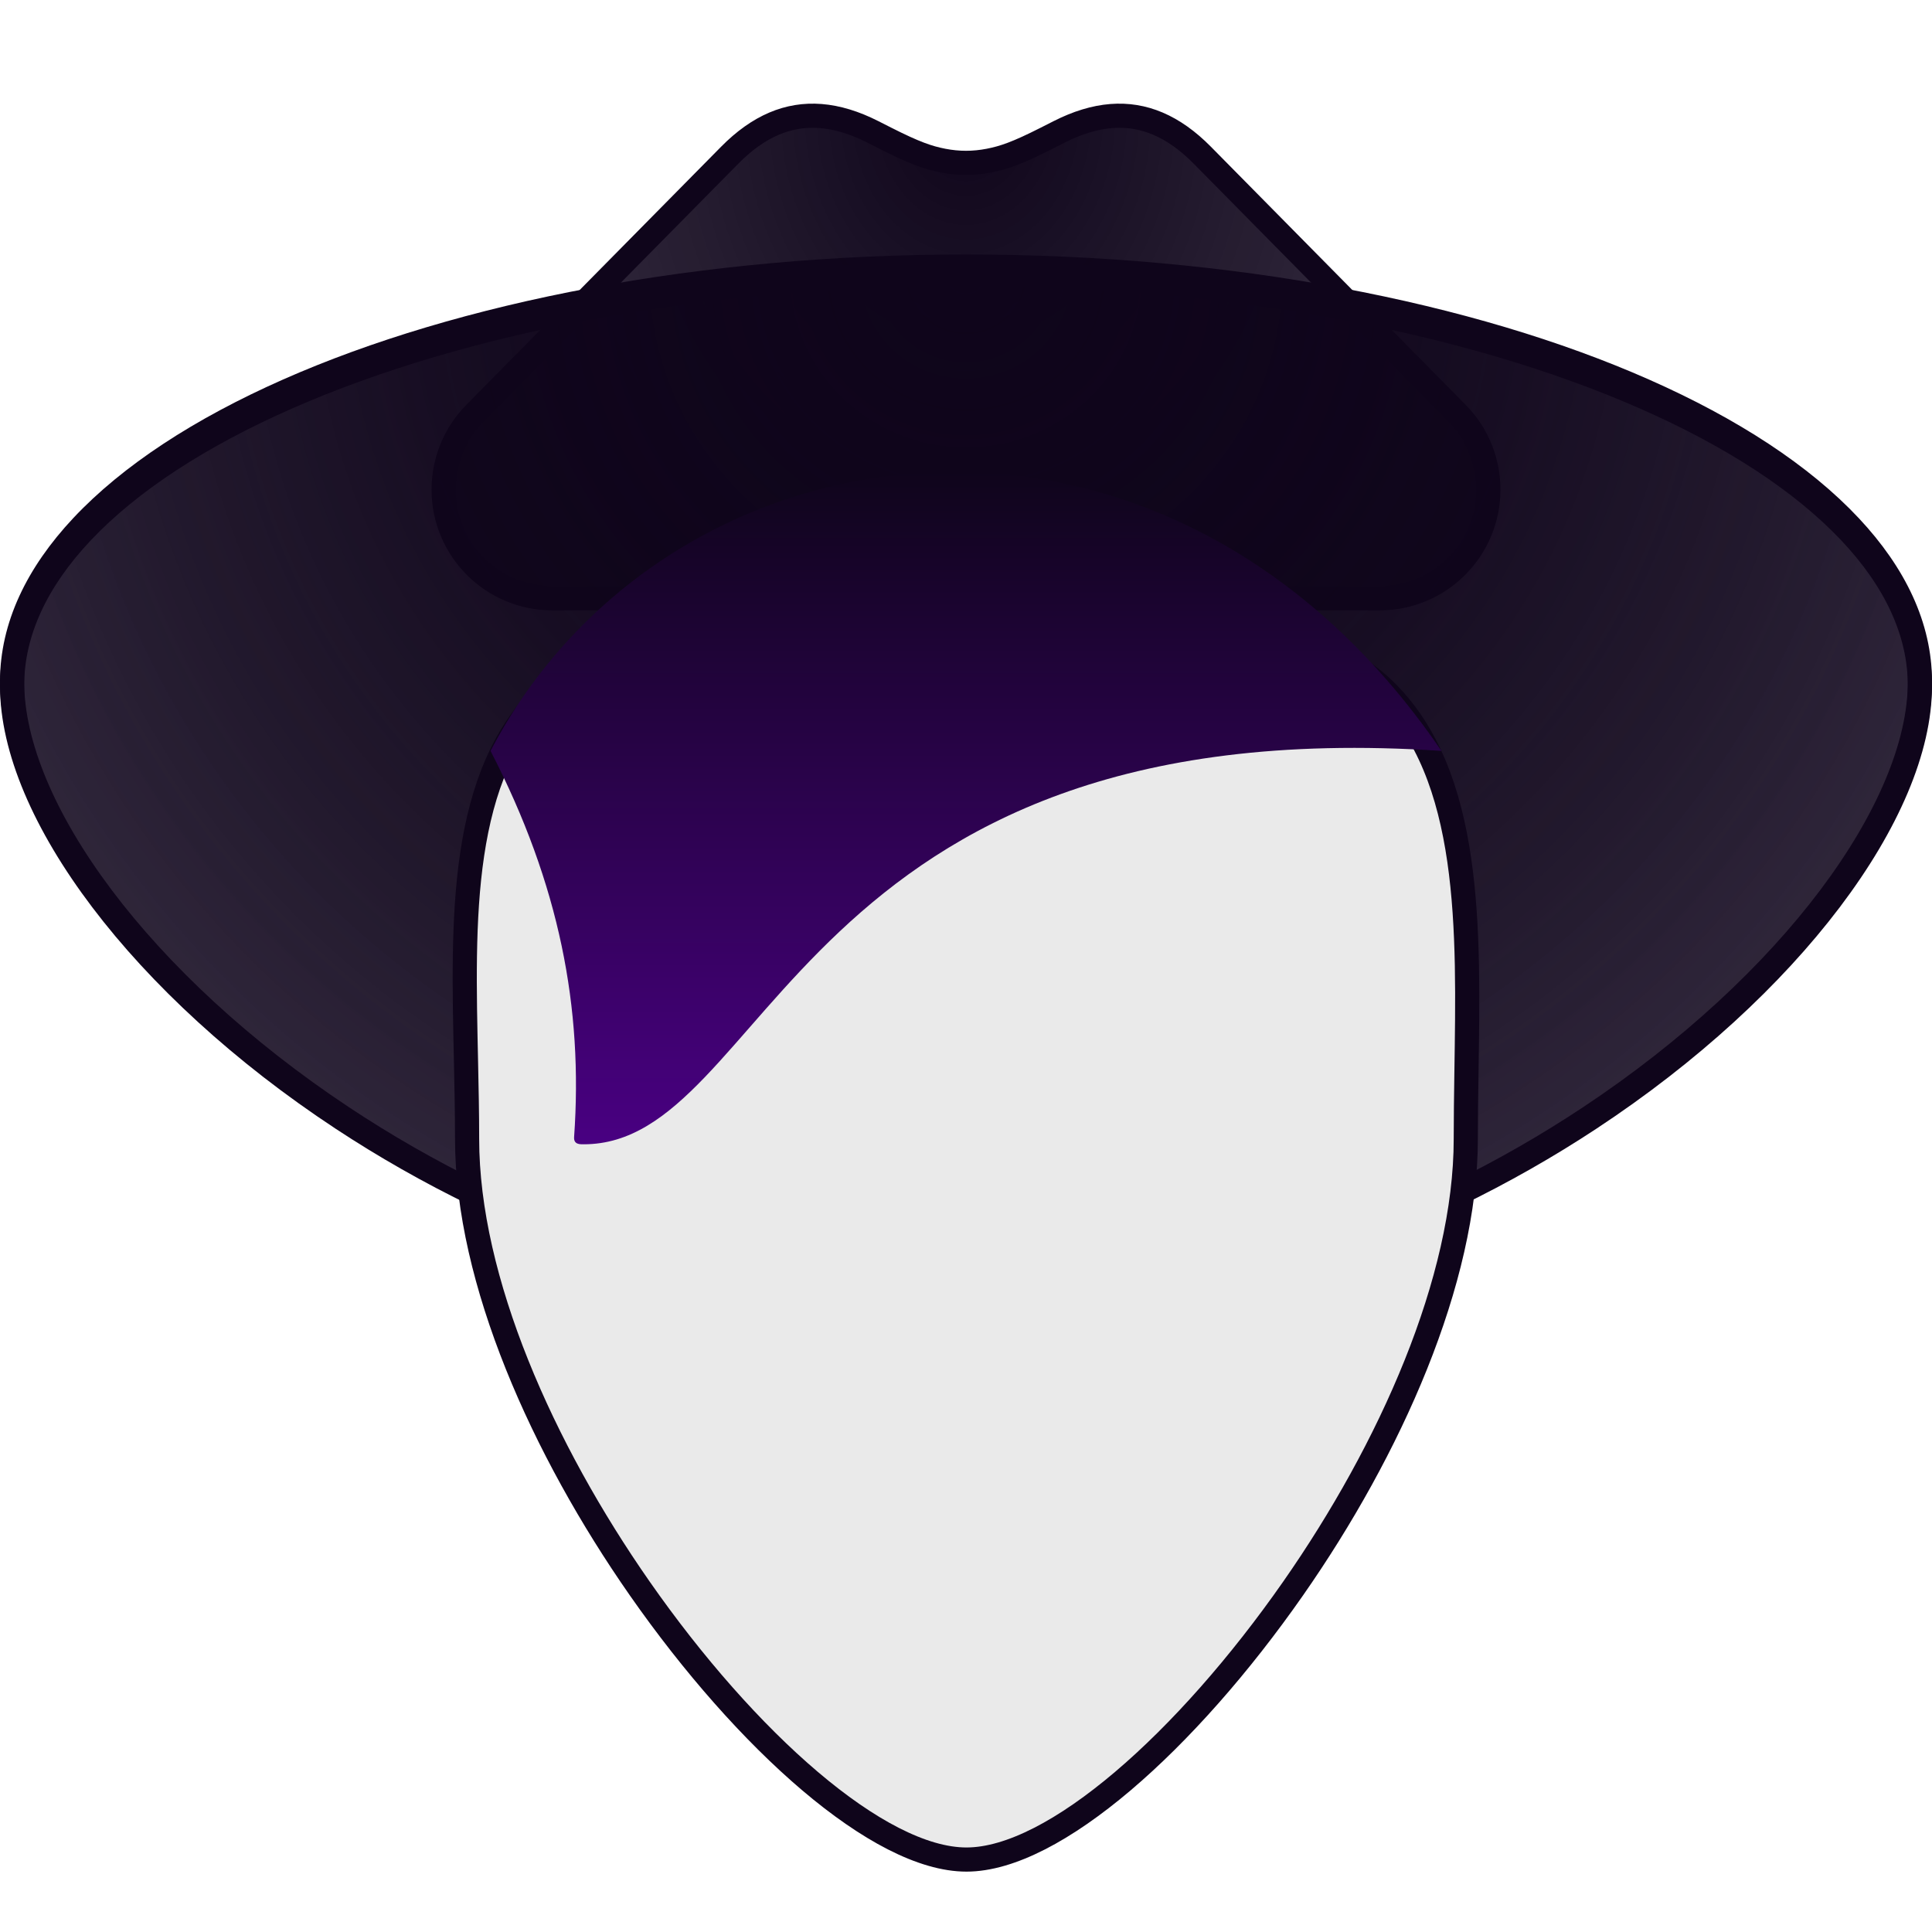
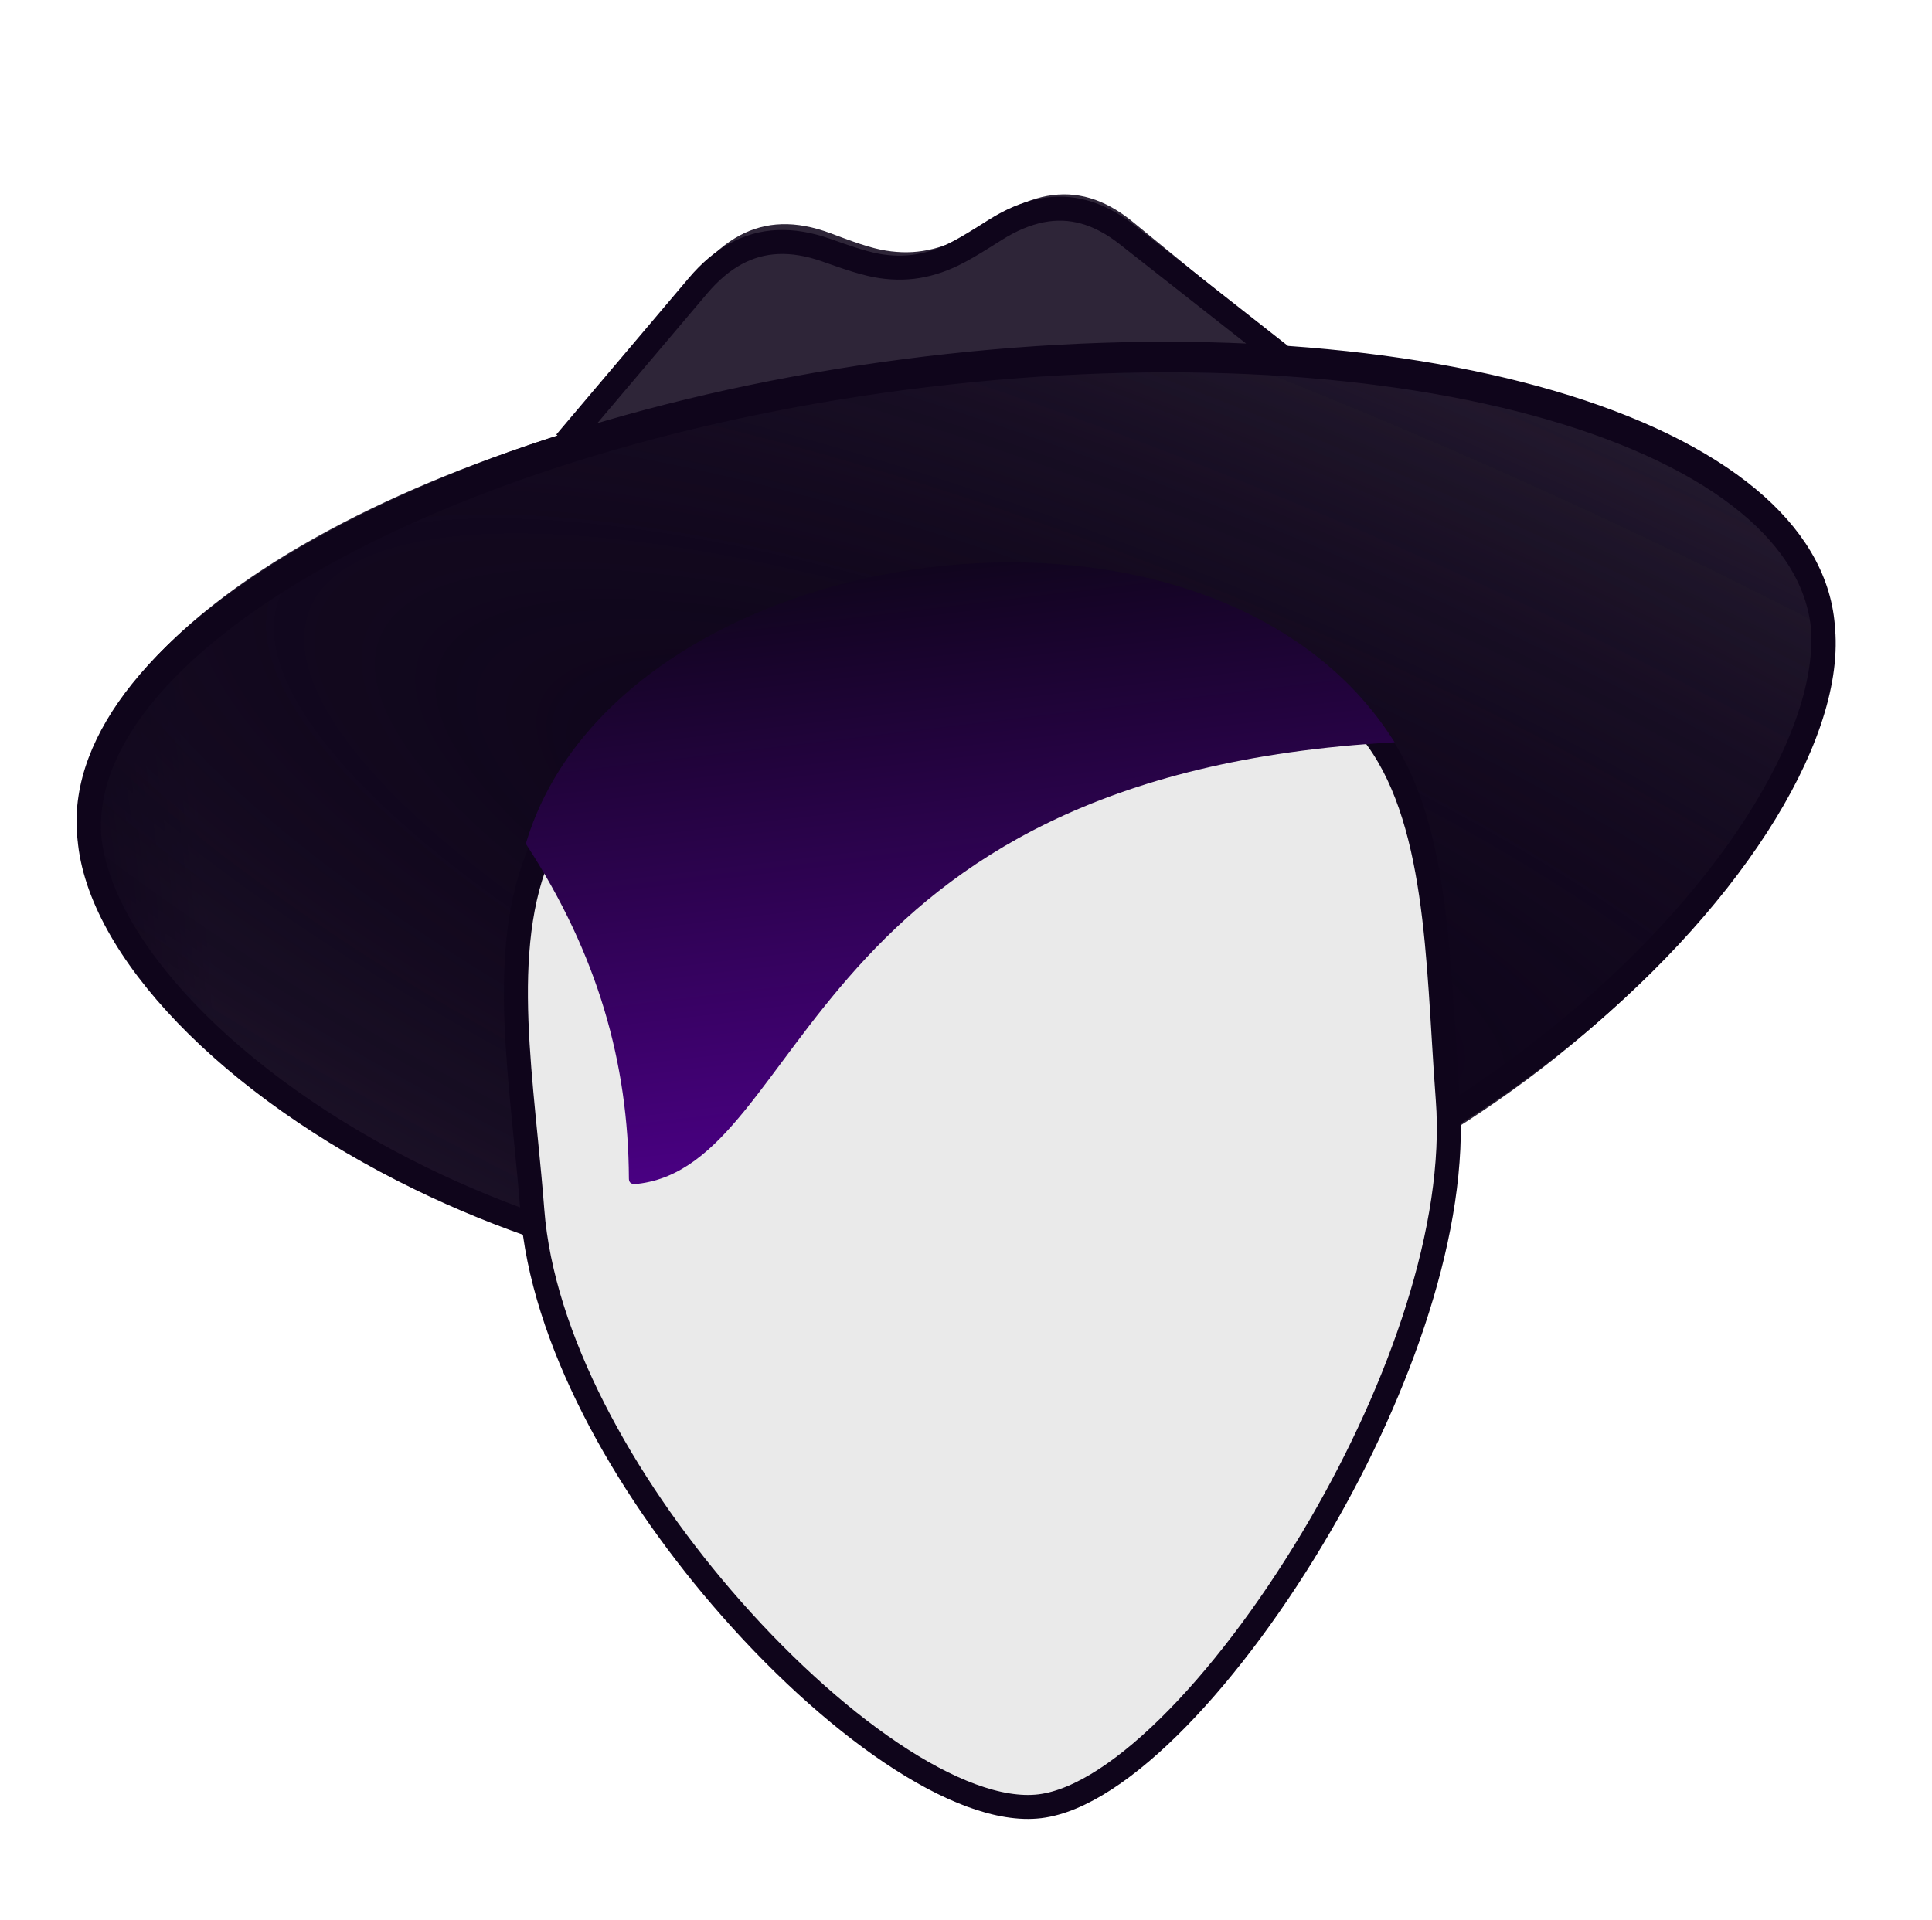
- <svg xmlns="http://www.w3.org/2000/svg" width="160px" height="160px" viewBox="0 0 160 160" version="1.1">
+ <svg xmlns="http://www.w3.org/2000/svg" width="161" height="160" viewBox="0 0 161 160" fill="none">
+   <path fill-rule="evenodd" clip-rule="evenodd" d="M87.262 16.333C88.484 16.109 89.677 16.17 90.847 16.517C92.055 16.876 93.233 17.537 94.394 18.487L107.932 29.57C116.021 30.289 123.384 31.692 129.7 33.679C136.566 35.84 142.187 38.688 146.127 42.111C149.799 45.301 152.001 48.987 152.303 53.082C153 62.529 144.109 76.665 129.535 88.225C117.394 97.855 101.244 105.713 83.092 107.659C64.94 109.606 47.893 105.308 34.533 98.413C18.493 90.136 7.671 78.115 6.974 68.668C6.672 64.573 8.299 60.477 11.446 56.555C14.823 52.347 19.938 48.348 26.38 44.76C32.147 41.547 38.971 38.67 46.575 36.279L58.437 22.315C59.44 21.135 60.503 20.235 61.639 19.627C62.739 19.038 63.905 18.725 65.141 18.689C66.418 18.65 67.765 18.904 69.188 19.434L70.244 19.827C72.5 20.667 73.551 20.901 74.693 20.994C75.893 21.092 77.031 20.97 78.198 20.621C79.309 20.288 80.309 19.835 82.406 18.532L83.387 17.922C84.711 17.099 85.999 16.566 87.262 16.333Z" fill="url(#paint0_radial)" />
+   <path fill-rule="evenodd" clip-rule="evenodd" d="M77.254 31.073C57.122 33.377 39.165 38.915 26.411 46.02C19.993 49.596 14.9 53.563 11.543 57.719C8.417 61.59 6.806 65.617 7.122 69.627C7.85 78.881 18.695 90.563 34.732 98.529C48.094 105.167 65.128 109.225 83.243 107.151C101.358 105.077 117.455 97.227 129.542 87.676C144.049 76.213 152.878 62.279 152.149 53.026C151.834 49.016 149.624 45.425 145.949 42.333C142.004 39.013 136.383 36.273 129.521 34.217C115.887 30.132 97.386 28.768 77.254 31.073Z" fill="url(#paint1_radial)" />
+   <path fill-rule="evenodd" clip-rule="evenodd" d="M77.254 31.073C57.122 33.377 39.165 38.915 26.411 46.02C19.993 49.596 14.9 53.563 11.543 57.719C8.417 61.59 6.806 65.617 7.122 69.627C7.85 78.881 18.695 90.563 34.732 98.529C48.094 105.167 65.128 109.225 83.243 107.151C101.358 105.077 117.455 97.227 129.542 87.676C144.049 76.213 152.878 62.279 152.149 53.026C151.834 49.016 149.624 45.425 145.949 42.333C142.004 39.013 136.383 36.273 129.521 34.217C115.887 30.132 97.386 28.768 77.254 31.073Z" fill="url(#paint2_radial)" />
+   <path d="M47.124 36.864L58.162 23.821C59.151 22.652 60.203 21.757 61.329 21.145C62.419 20.553 63.576 20.23 64.805 20.176C66.074 20.119 67.415 20.347 68.834 20.844L69.887 21.213C72.136 22.001 73.182 22.214 74.319 22.288C75.513 22.366 76.644 22.23 77.802 21.871C78.904 21.53 79.896 21.072 81.972 19.767L82.945 19.155C84.255 18.332 85.533 17.791 86.787 17.545C88 17.307 89.188 17.349 90.353 17.672C91.556 18.005 92.733 18.633 93.893 19.544L106.761 29.655M77.193 30.707C57.137 33.114 39.258 38.73 26.571 45.88C20.186 49.478 15.122 53.459 11.79 57.618C8.684 61.493 7.092 65.517 7.419 69.513C8.174 78.729 19.019 90.312 35.03 98.162C48.366 104.701 65.355 108.65 83.401 106.484C101.448 104.318 117.464 96.407 129.48 86.826C143.905 75.322 152.659 61.388 151.904 52.171C151.577 48.176 149.362 44.609 145.689 41.547C141.746 38.261 136.135 35.561 129.291 33.551C115.69 29.557 97.248 28.3 77.193 30.707ZM77.242 31.265C57.186 33.671 39.306 39.263 26.615 46.372C20.229 49.95 15.164 53.907 11.829 58.039C8.724 61.888 7.13 65.882 7.455 69.847C8.204 78.996 19.041 90.483 35.042 98.263C48.374 104.744 65.359 108.651 83.405 106.485C101.452 104.319 117.472 96.452 129.492 86.927C143.919 75.496 152.681 61.657 151.931 52.508C151.606 48.543 149.394 45.005 145.725 41.97C141.785 38.711 136.176 36.035 129.334 34.045C115.736 30.09 97.297 28.858 77.242 31.265Z" stroke="#0F051B" stroke-width="2" />
+   <path fill-rule="evenodd" clip-rule="evenodd" d="M79.406 55.745C69.897 56.9 54.225 59.36 47.987 66.284C41.563 73.414 42.788 84.452 43.831 95.072C44.023 97.027 44.214 98.971 44.36 100.88C45.176 111.544 51.929 123.583 60.14 133.156C69.148 143.659 79.957 151.364 86.656 150.551C93.354 149.737 102.797 139.571 110.048 127.093C116.657 115.72 121.462 102.277 120.646 91.612C120.524 90.007 120.422 88.355 120.32 86.683C119.658 75.909 119.07 64.133 111.828 58.514C104.754 53.026 90.077 54.47 80.254 55.643L79.406 55.745Z" fill="#EAEAEA" stroke="#0F051B" stroke-width="2" />
+   <path fill-rule="evenodd" clip-rule="evenodd" d="M116.219 61.871C66.693 64.55 67.347 97.01 53.162 98.671C52.913 98.7 52.41 98.789 52.408 98.221C52.363 88.637 49.843 79.577 43.818 70.329C51.445 44.604 100.993 37.519 116.219 61.871Z" fill="url(#paint3_linear)" />
  <defs>
-     <radialGradient cx="50%" cy="0%" fx="50%" fy="0%" r="100%" gradientTransform="translate(0.5,0),scale(0.552588,1),rotate(90),translate(-0.5,-0)" id="radialGradient-1">
-       <stop stop-color="#0F051B" offset="0%" />
-       <stop stop-color="#0F051B" stop-opacity="0.87" offset="100%" />
+     <radialGradient id="paint0_radial" cx="0" cy="0" r="1" gradientUnits="userSpaceOnUse" gradientTransform="translate(3.99217 87.2083) rotate(86.3934) scale(77.9582 14.013)">
+       <stop stop-color="#0F051B" />
+       <stop offset="1" stop-color="#0F051B" stop-opacity="0.87" />
    </radialGradient>
-     <radialGradient cx="50%" cy="0%" fx="50%" fy="0%" r="100%" gradientTransform="translate(0.5,0),scale(0.379904,1),rotate(90),translate(-0.5,-0)" id="radialGradient-2">
-       <stop stop-color="#0F051B" offset="0%" />
-       <stop stop-color="#0F051B" stop-opacity="0.87" offset="100%" />
+     <radialGradient id="paint1_radial" cx="0" cy="0" r="1" gradientUnits="userSpaceOnUse" gradientTransform="translate(89.6311 76.5307) rotate(22.1973) scale(228.403 68.6694)">
+       <stop stop-color="#0F051B" />
+       <stop offset="1" stop-color="#0F051B" stop-opacity="0" />
    </radialGradient>
-     <radialGradient cx="50%" cy="0%" fx="50%" fy="0%" r="100%" gradientTransform="translate(0.5,0),scale(0.548729,1),rotate(90),translate(-0.5,-0)" id="radialGradient-3">
-       <stop stop-color="#0F051B" offset="0%" />
-       <stop stop-color="#0F051B" stop-opacity="0" offset="100%" />
+     <radialGradient id="paint2_radial" cx="0" cy="0" r="1" gradientUnits="userSpaceOnUse" gradientTransform="translate(89.6311 76.5307) rotate(22.1973) scale(228.403 68.6694)">
+       <stop stop-color="#0F051B" />
+       <stop offset="1" stop-color="#0F051B" stop-opacity="0" />
    </radialGradient>
-     <linearGradient x1="50%" y1="0%" x2="50%" y2="100%" id="linearGradient-4">
-       <stop stop-color="#0F051B" offset="0%" />
-       <stop stop-color="#490082" offset="100%" />
+     <linearGradient id="paint3_linear" x1="78.429" y1="45.597" x2="84.307" y2="94.962" gradientUnits="userSpaceOnUse">
+       <stop stop-color="#0F051B" />
+       <stop offset="1" stop-color="#490082" />
    </linearGradient>
  </defs>
-   <g id="icon" stroke="none" stroke-width="1" fill="none" fill-rule="evenodd">
-     <path d="M80,22.076 C58.068,22.076 38.209,25.995 23.836,32.349 C16.602,35.547 10.766,39.356 6.788,43.601 C3.081,47.557 1,51.885 1,56.442 C1,66.952 11.716,81.501 28.358,92.536 C42.219,101.728 60.265,108.49 80,108.49 C99.735,108.49 117.781,101.728 131.642,92.536 C148.284,81.501 159,66.952 159,56.442 C159,51.885 156.919,47.557 153.212,43.601 C149.234,39.356 143.398,35.547 136.164,32.349 C121.791,25.995 101.932,22.076 80,22.076 Z" id="hat-rim-border" stroke="#0F051B" stroke-width="2" fill="url(#radialGradient-1)" />
-     <path d="M95.889,10.238 C94.655,9.714 93.371,9.505 92.034,9.61 C90.653,9.719 89.219,10.159 87.725,10.916 L86.616,11.478 C84.248,12.677 83.132,13.062 81.907,13.3 C80.619,13.55 79.381,13.55 78.093,13.3 C76.868,13.062 75.752,12.677 73.384,11.478 L72.275,10.916 C70.781,10.159 69.347,9.719 67.966,9.61 C66.629,9.505 65.345,9.714 64.111,10.238 C62.836,10.78 61.616,11.653 60.439,12.845 L39.335,34.225 C37.672,35.909 36.74,38.181 36.74,40.547 C36.74,43.033 37.748,45.283 39.376,46.911 C41.005,48.54 43.255,49.547 45.74,49.547 L114.26,49.547 C116.626,49.547 118.898,48.615 120.582,46.952 C122.351,45.207 123.245,42.909 123.26,40.606 C123.275,38.302 122.411,35.994 120.665,34.225 L99.561,12.845 C98.384,11.653 97.164,10.78 95.889,10.238 Z" id="hat-top" stroke="#0F051B" stroke-width="2" fill="url(#radialGradient-2)" />
-     <path d="M80,22.693 C58.067,22.693 38.208,26.585 23.833,32.895 C16.6,36.071 10.763,39.853 6.786,44.068 C3.081,47.994 1,52.29 1,56.812 C1,67.247 11.717,81.691 28.355,92.647 C42.217,101.775 60.265,108.49 80,108.49 C99.735,108.49 117.783,101.775 131.645,92.647 C148.283,81.691 159,67.247 159,56.812 C159,52.29 156.919,47.994 153.214,44.068 C149.237,39.853 143.4,36.071 136.167,32.895 C121.792,26.585 101.933,22.693 80,22.693 Z" id="hat-rim-fill" stroke="#0F051B" stroke-width="2" fill="url(#radialGradient-3)" />
-     <path d="M80.036,49.81 C69.727,49.81 52.69,50.416 45.421,57.13 C37.935,64.044 38.344,76.224 38.592,87.926 C38.638,90.081 38.683,92.223 38.683,94.32 C38.683,106.04 44.949,120.042 52.982,131.552 C61.797,144.18 72.775,154 80.037,154 C87.299,154 98.277,144.18 107.091,131.552 C115.125,120.042 121.39,106.04 121.39,94.32 C121.39,92.555 121.417,90.744 121.444,88.909 C121.619,77.091 121.954,64.19 114.636,57.114 C107.489,50.202 91.603,49.833 80.956,49.811 L80.036,49.81 Z" id="face" stroke="#0F051B" stroke-width="2" fill="#EAEAEA" />
-     <path d="M40.625,62.186 C94.237,58.606 96.25,94.797 111.68,94.765 C111.951,94.764 112.5,94.797 112.455,94.164 C111.701,83.499 113.655,73.27 119.375,62.186 C105,34.593 63.75,28.322 40.625,62.186 Z" id="hair" fill="url(#linearGradient-4)" transform="translate(80, 66.92254) scale(-1, 1) translate(-80, -66.92254) " />
-   </g>
</svg>
